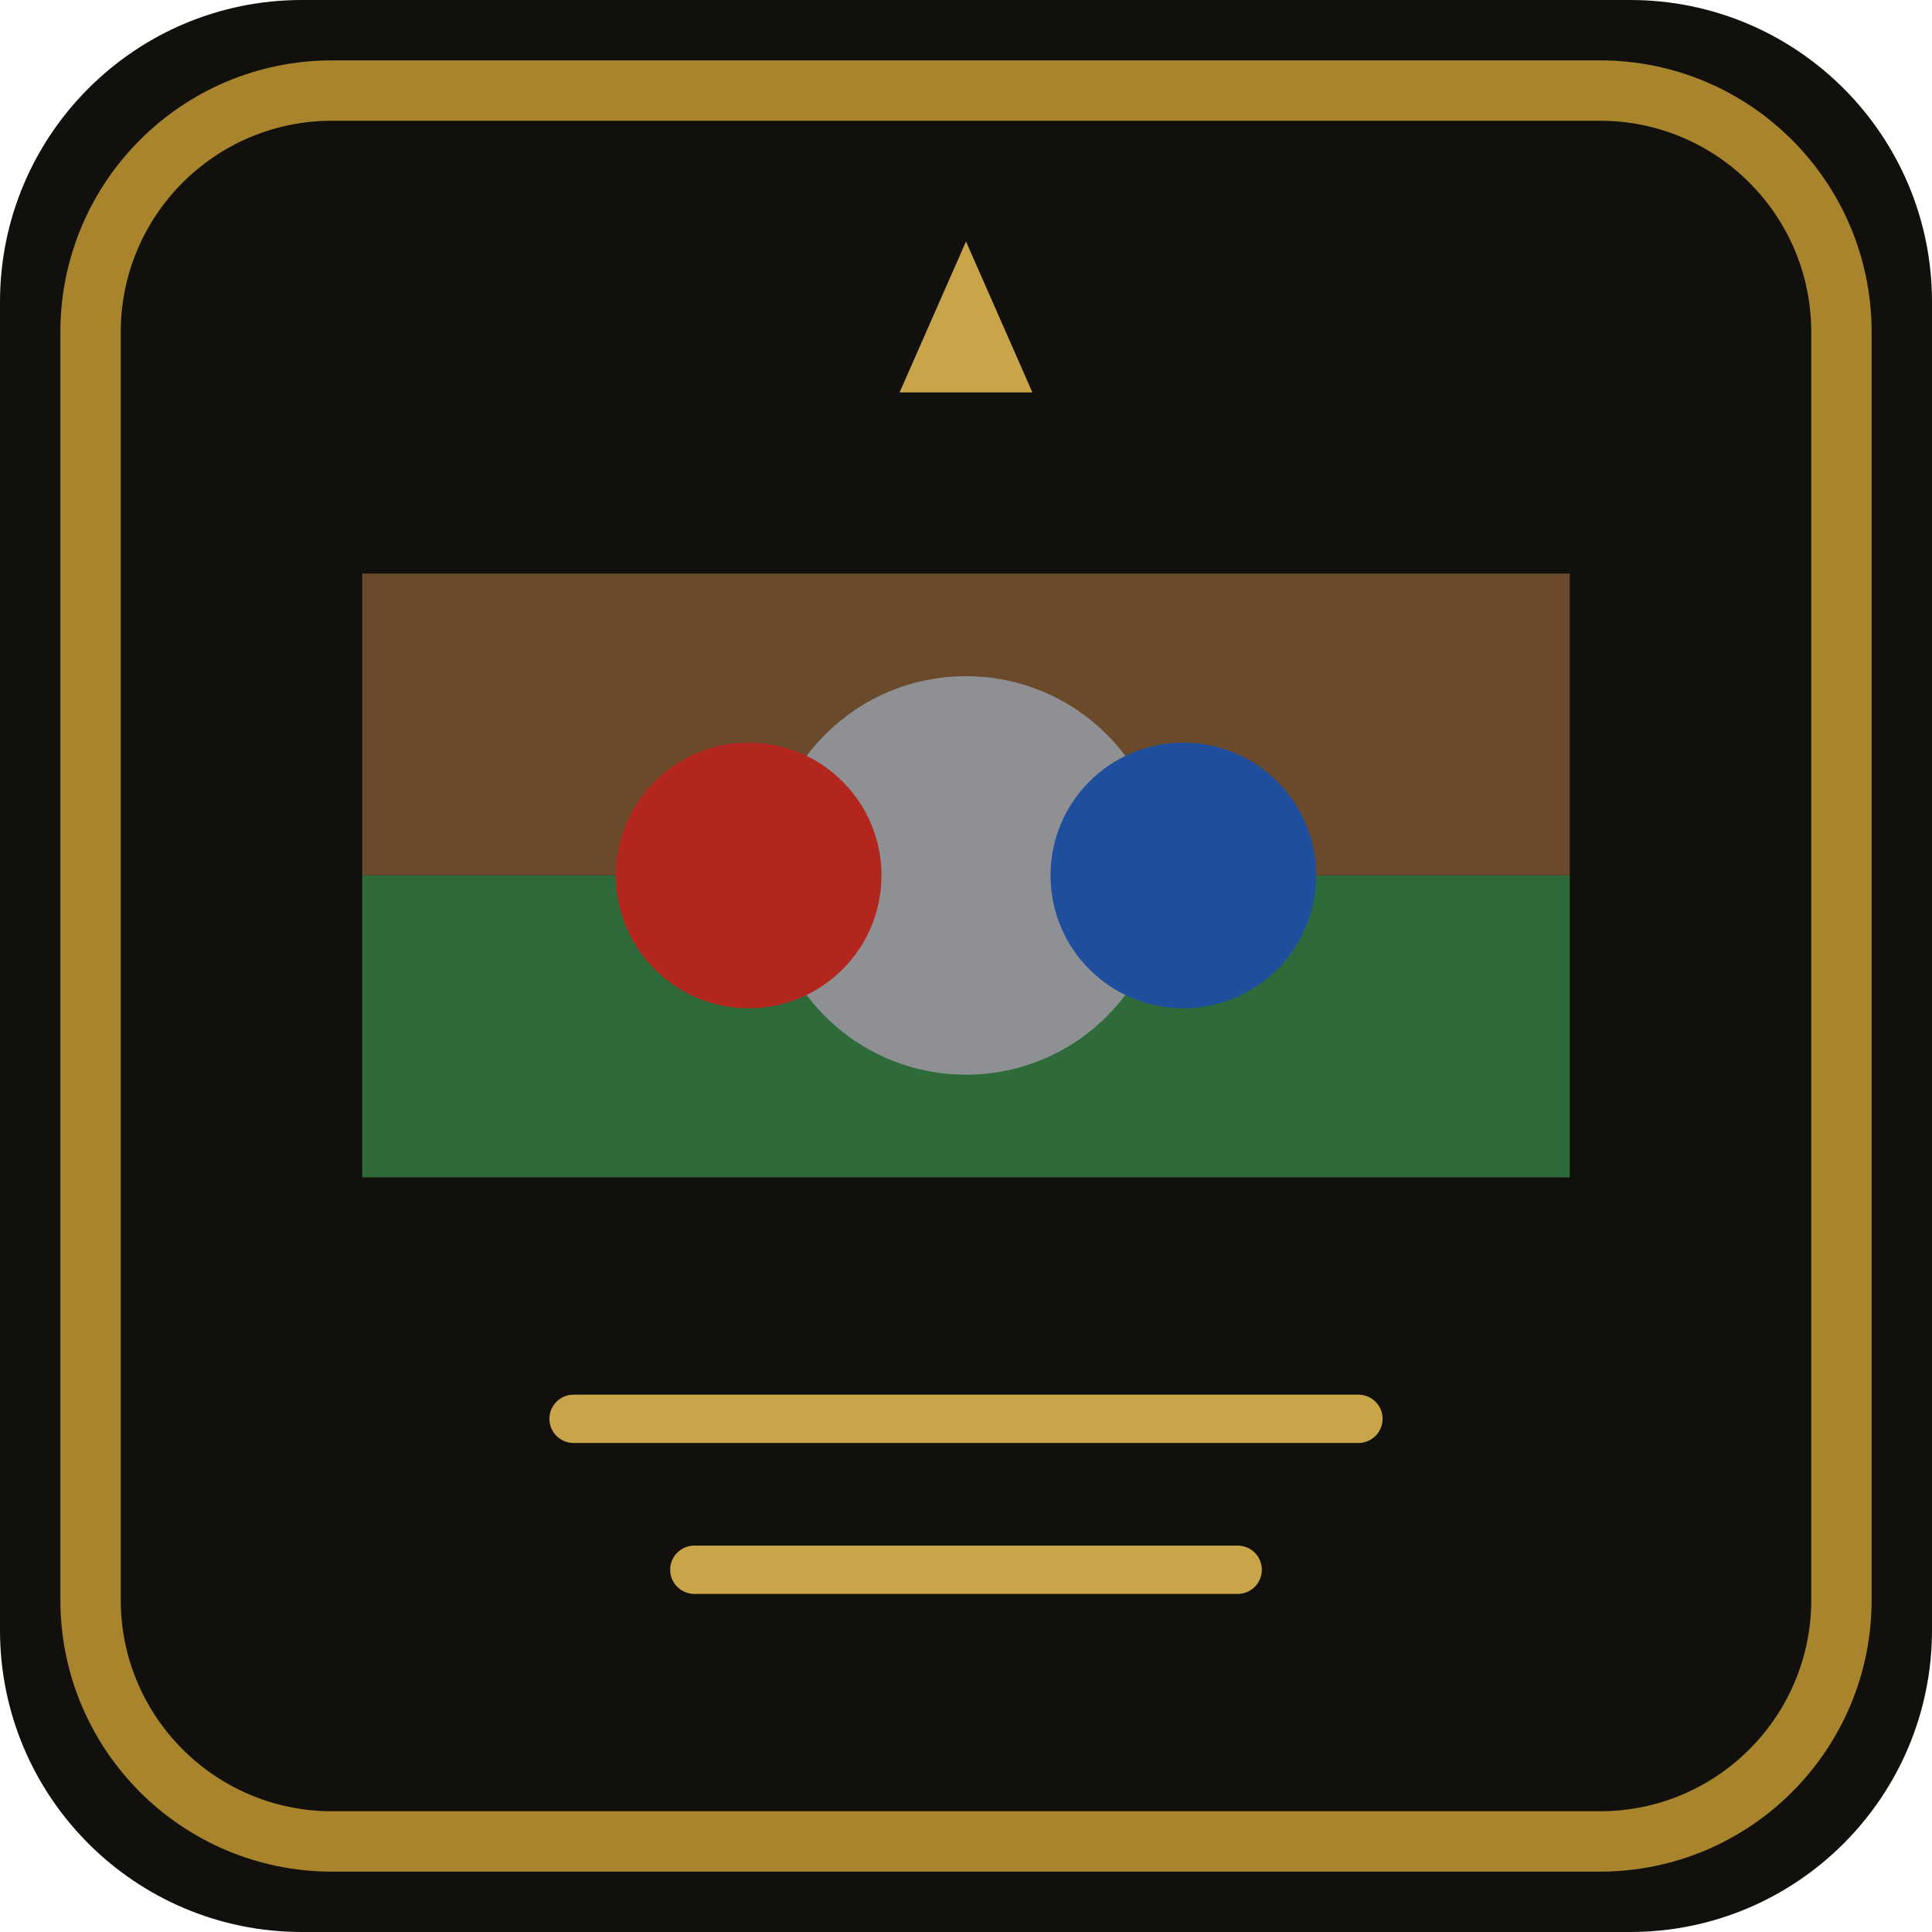
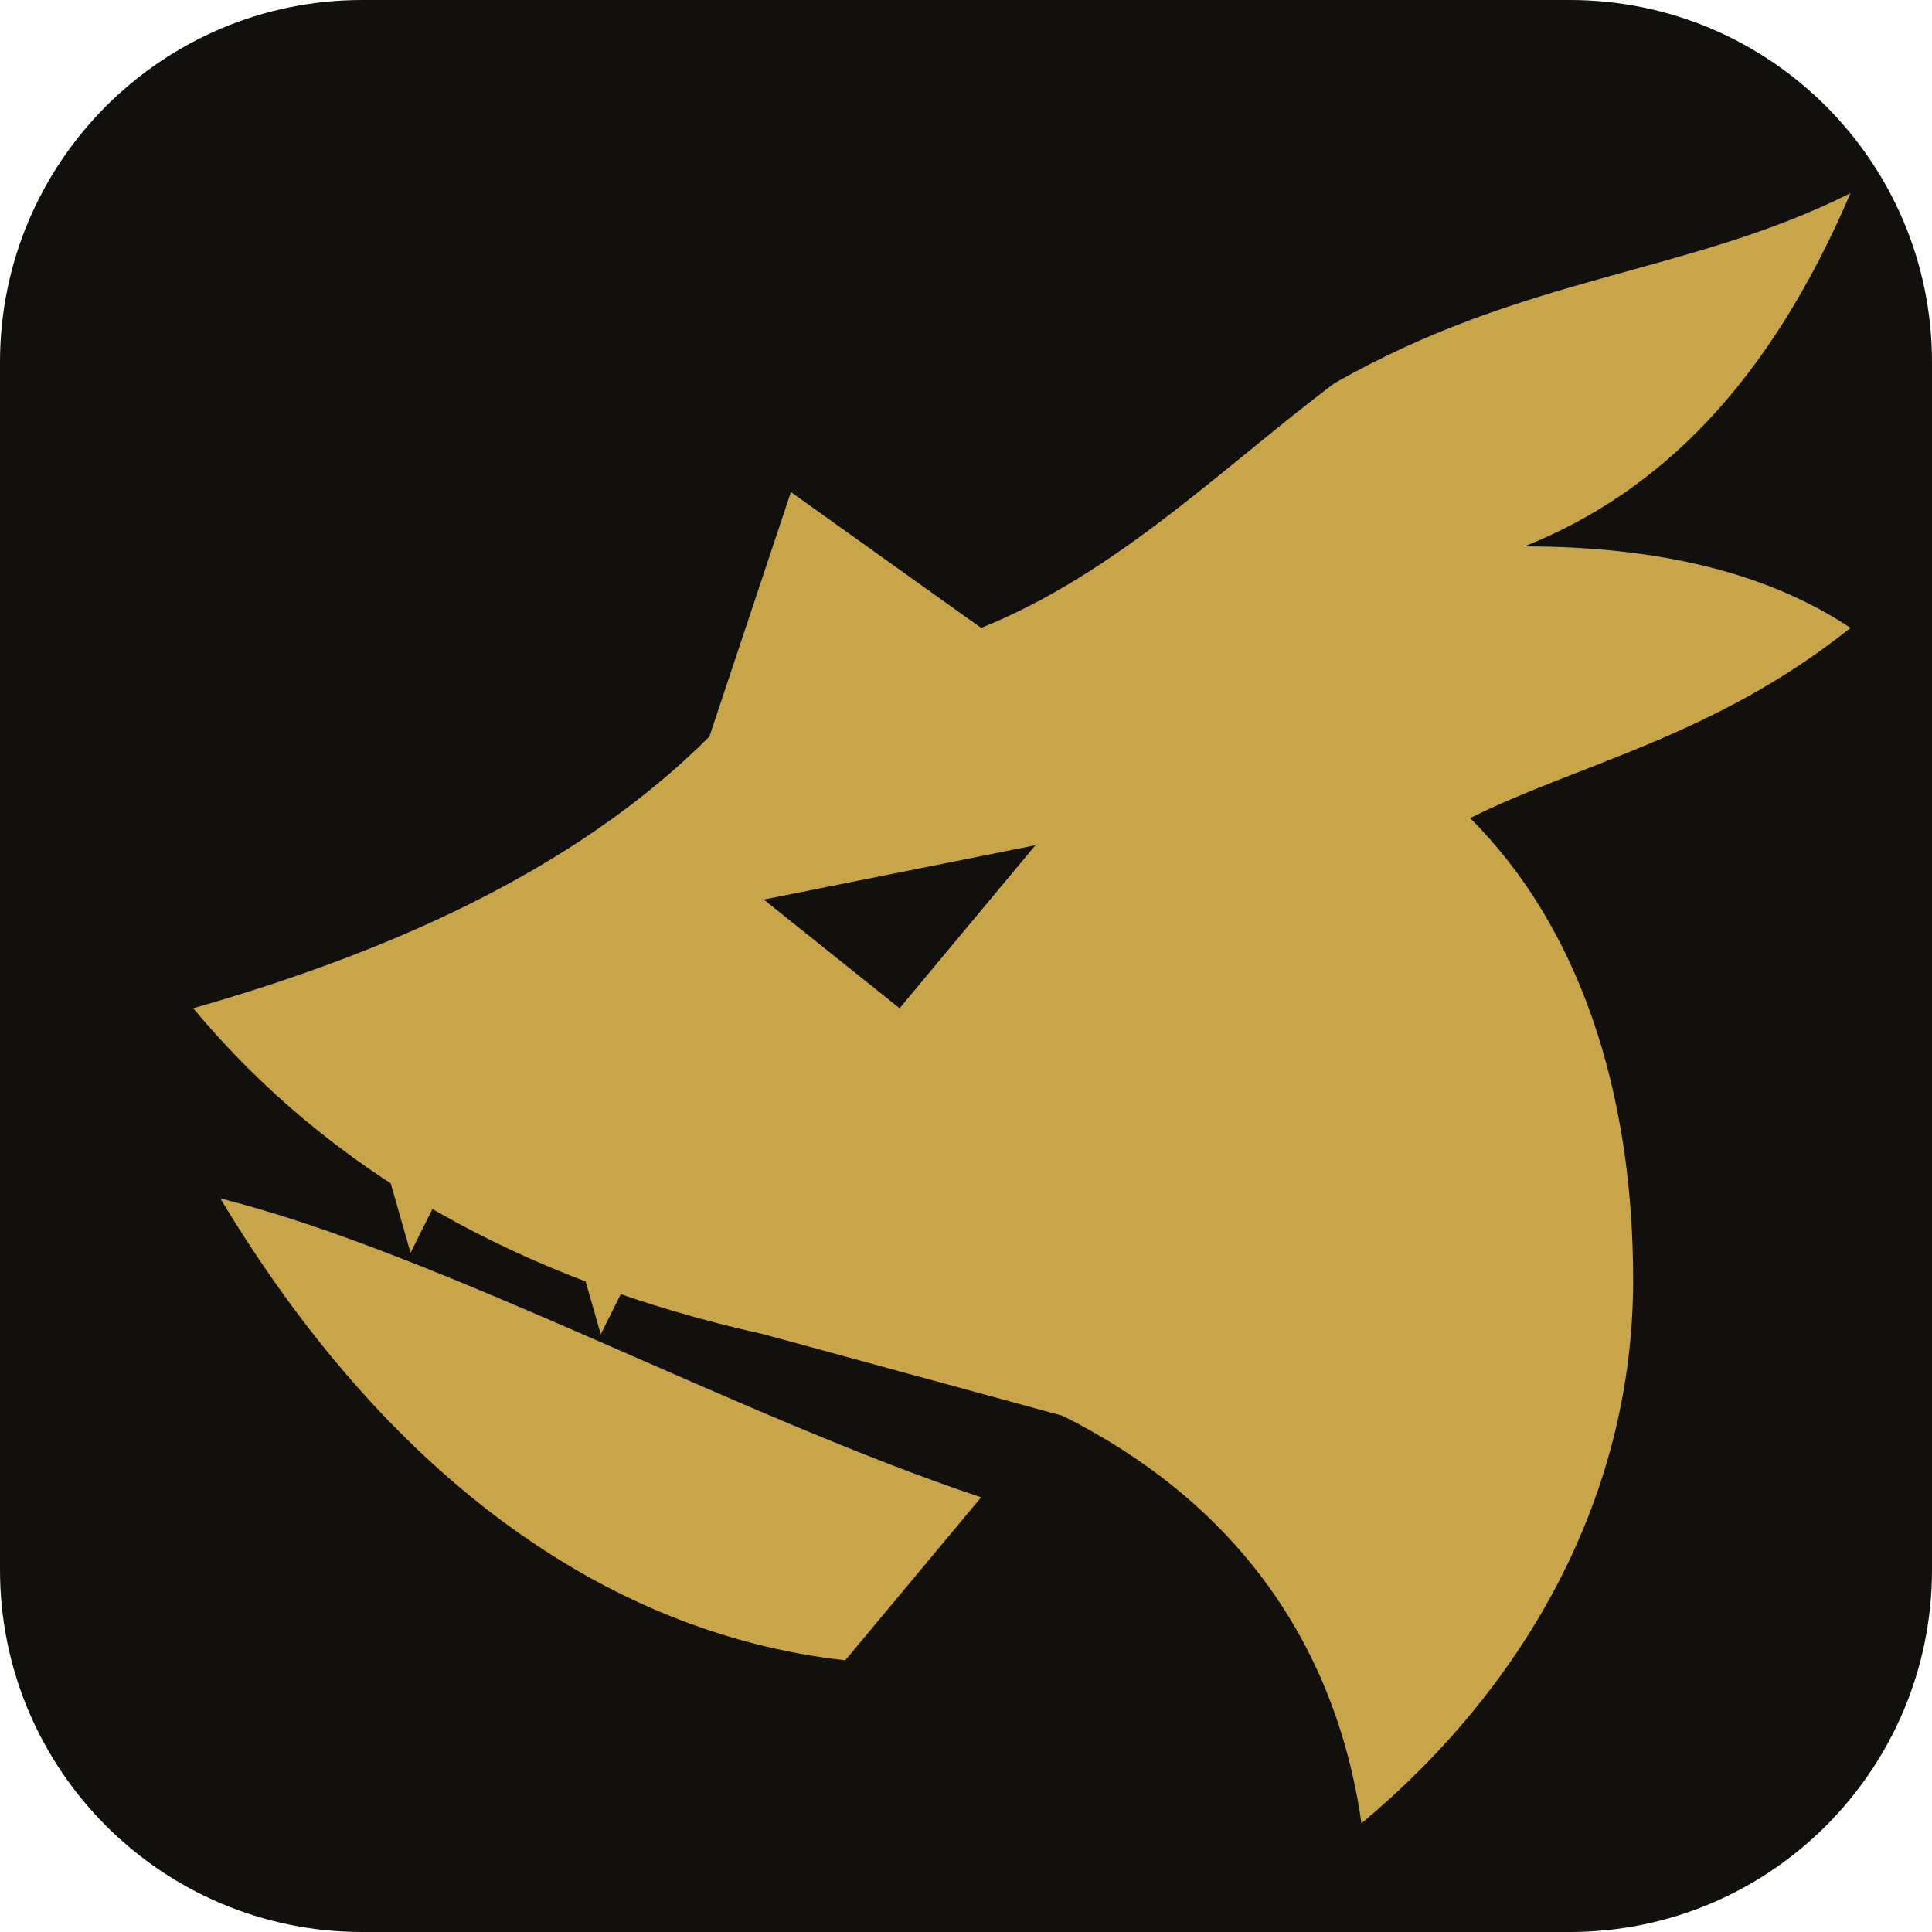
<svg xmlns="http://www.w3.org/2000/svg" viewBox="0 0 64 64">
-   <rect width="64" height="64" rx="10" fill="#12100d" />
-   <rect x="3" y="3" width="58" height="58" rx="8" fill="none" stroke="#a8842c" stroke-width="2" />
-   <g transform="translate(12 19) scale(.1)">
-     <rect width="400" height="100" fill="#6b4a2b" />
-     <rect y="100" width="400" height="100" fill="#2f6b3a" />
-     <circle cx="200" cy="100" r="66" fill="#8e9094" />
-     <circle cx="128" cy="100" r="44" fill="#b3261e" />
-     <circle cx="272" cy="100" r="44" fill="#1f4e9c" />
+   <rect width="64" height="64" rx="12" fill="#12100d" />
+   <g transform="translate(4.6 5.5) scale(.9)" fill="#c9a54a">
+     <path fill-rule="evenodd" d="M2 31C9 29 16 26 21 21L24 12 31 17C36 15 40 11 44 8 51 4 57 4 63 1 60 8 56 12 51 14 56 14 60 15 63 17 58 21 53 22 49 24 53 28 55 34 55 41 55 49 51 56 45 61 44 54 40 49 34 46L23 43C14 41 7 37 2 31ZM23 27 33 25 28 31Z" />
+     <path d="M3 38C11 40 22 46 31 49L26 55C17 54 9 48 3 38Z" />
+     <path d="M8 33 10 40 13 34ZM15 36 17 43 20 37Z" />
  </g>
-   <path d="M32 8l2.2 5H29.8z" fill="#c9a54a" />
-   <path d="M19 47h26M23 52h18" stroke="#c9a54a" stroke-width="1.6" stroke-linecap="round" />
</svg>
